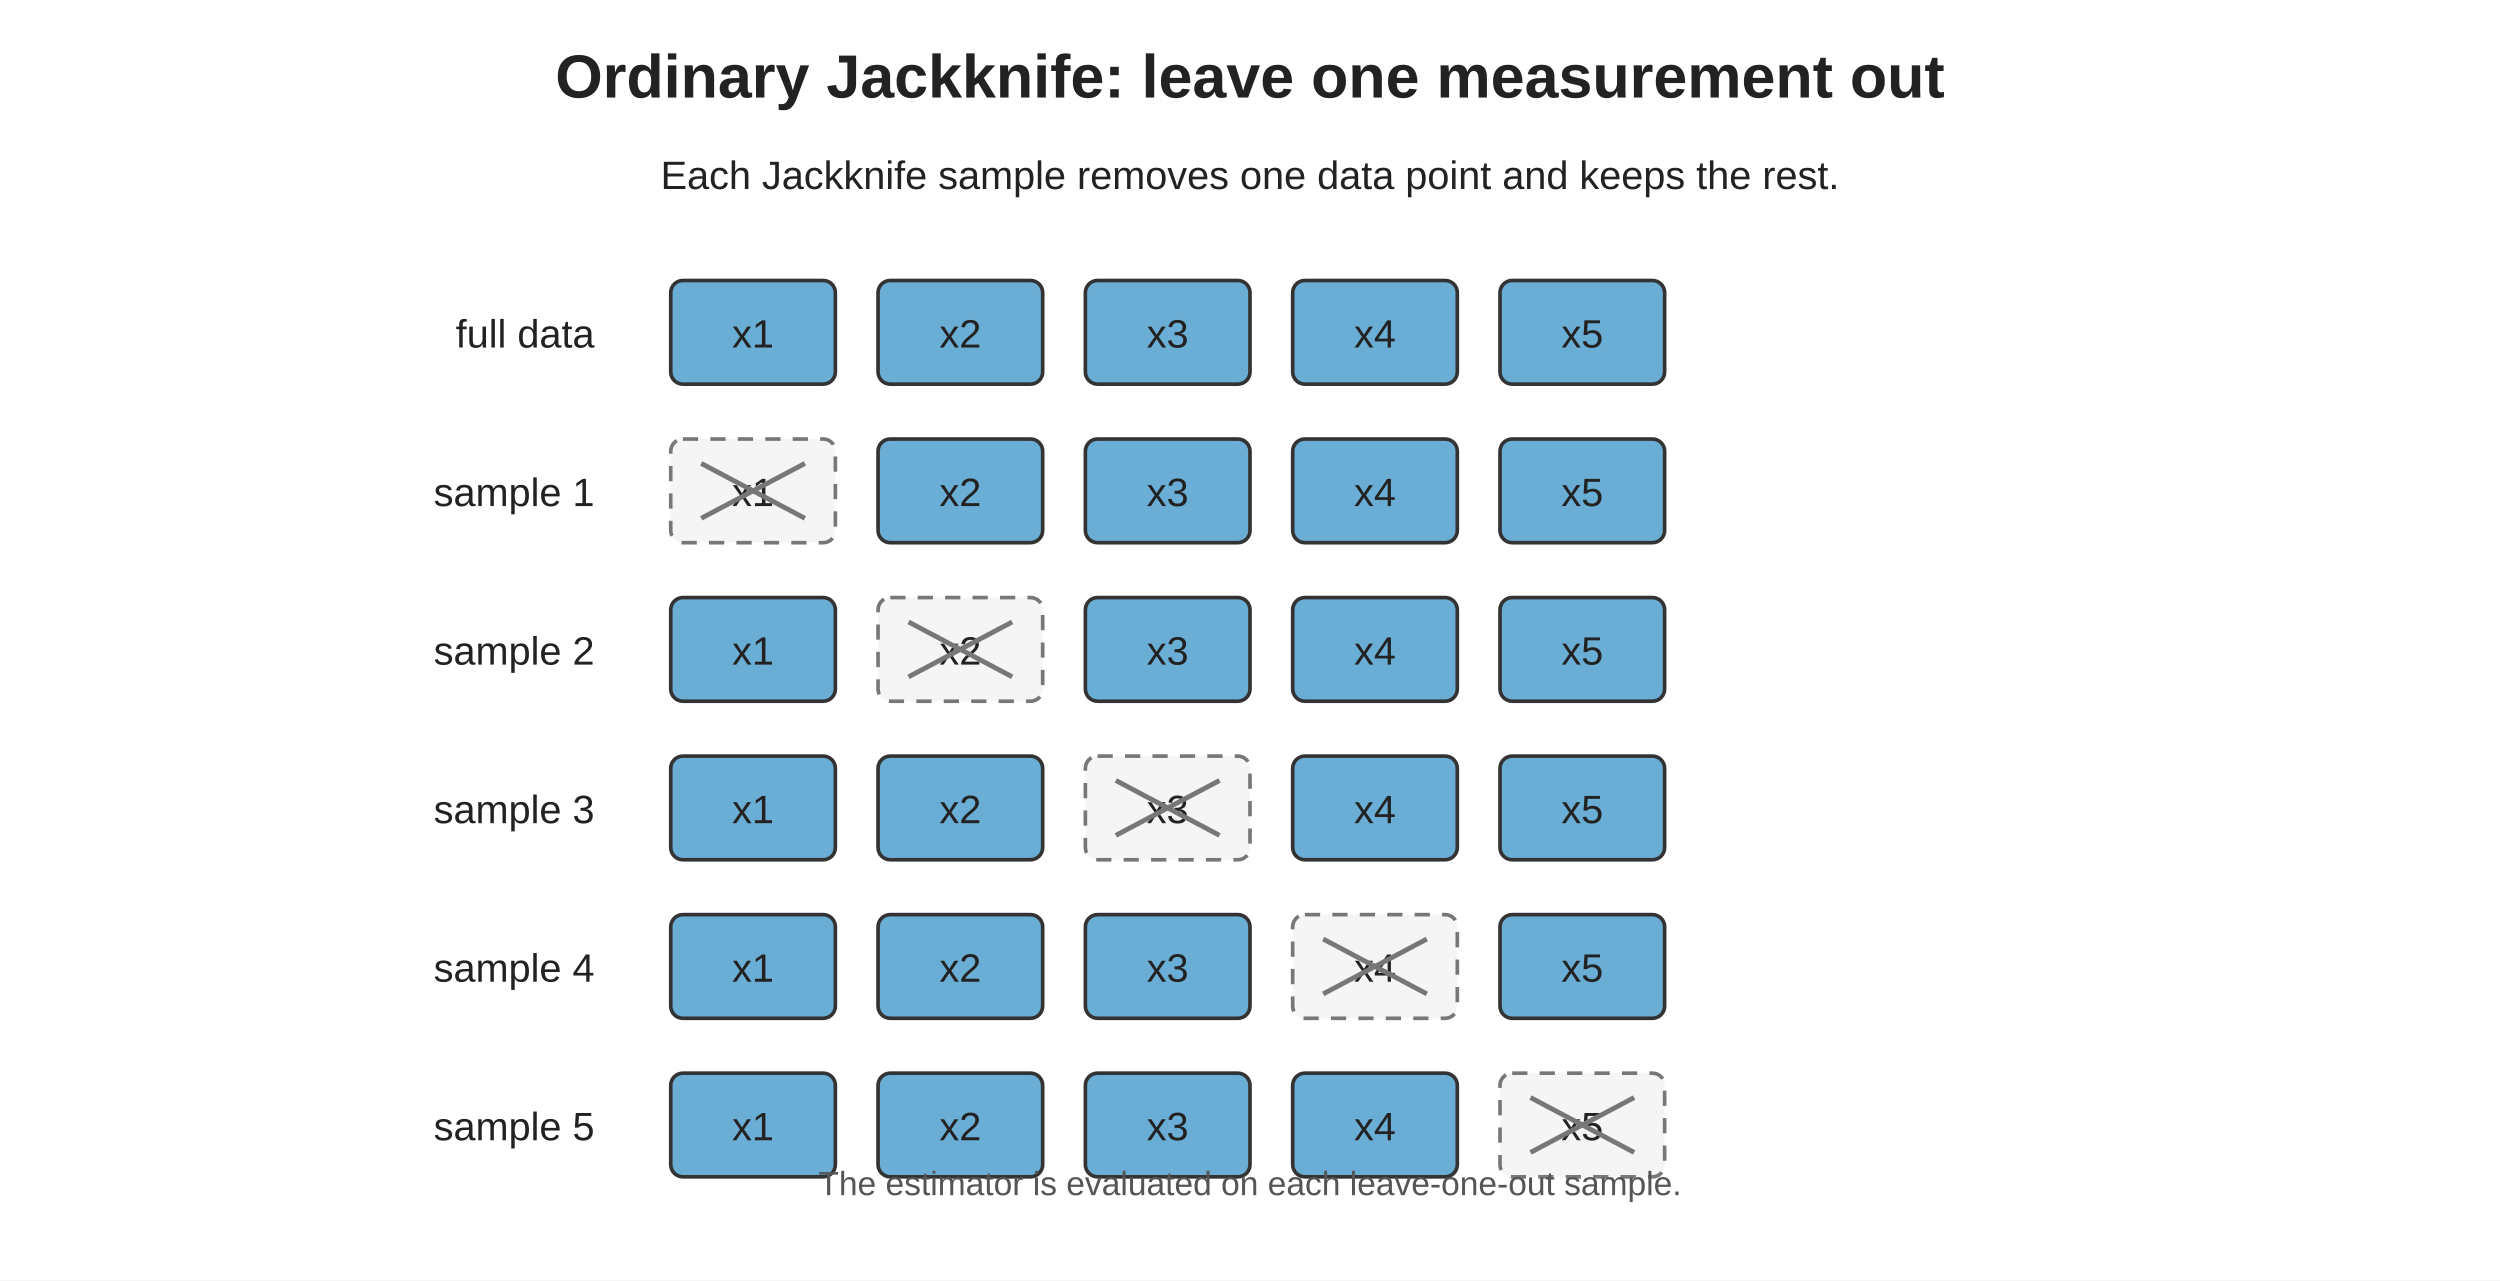
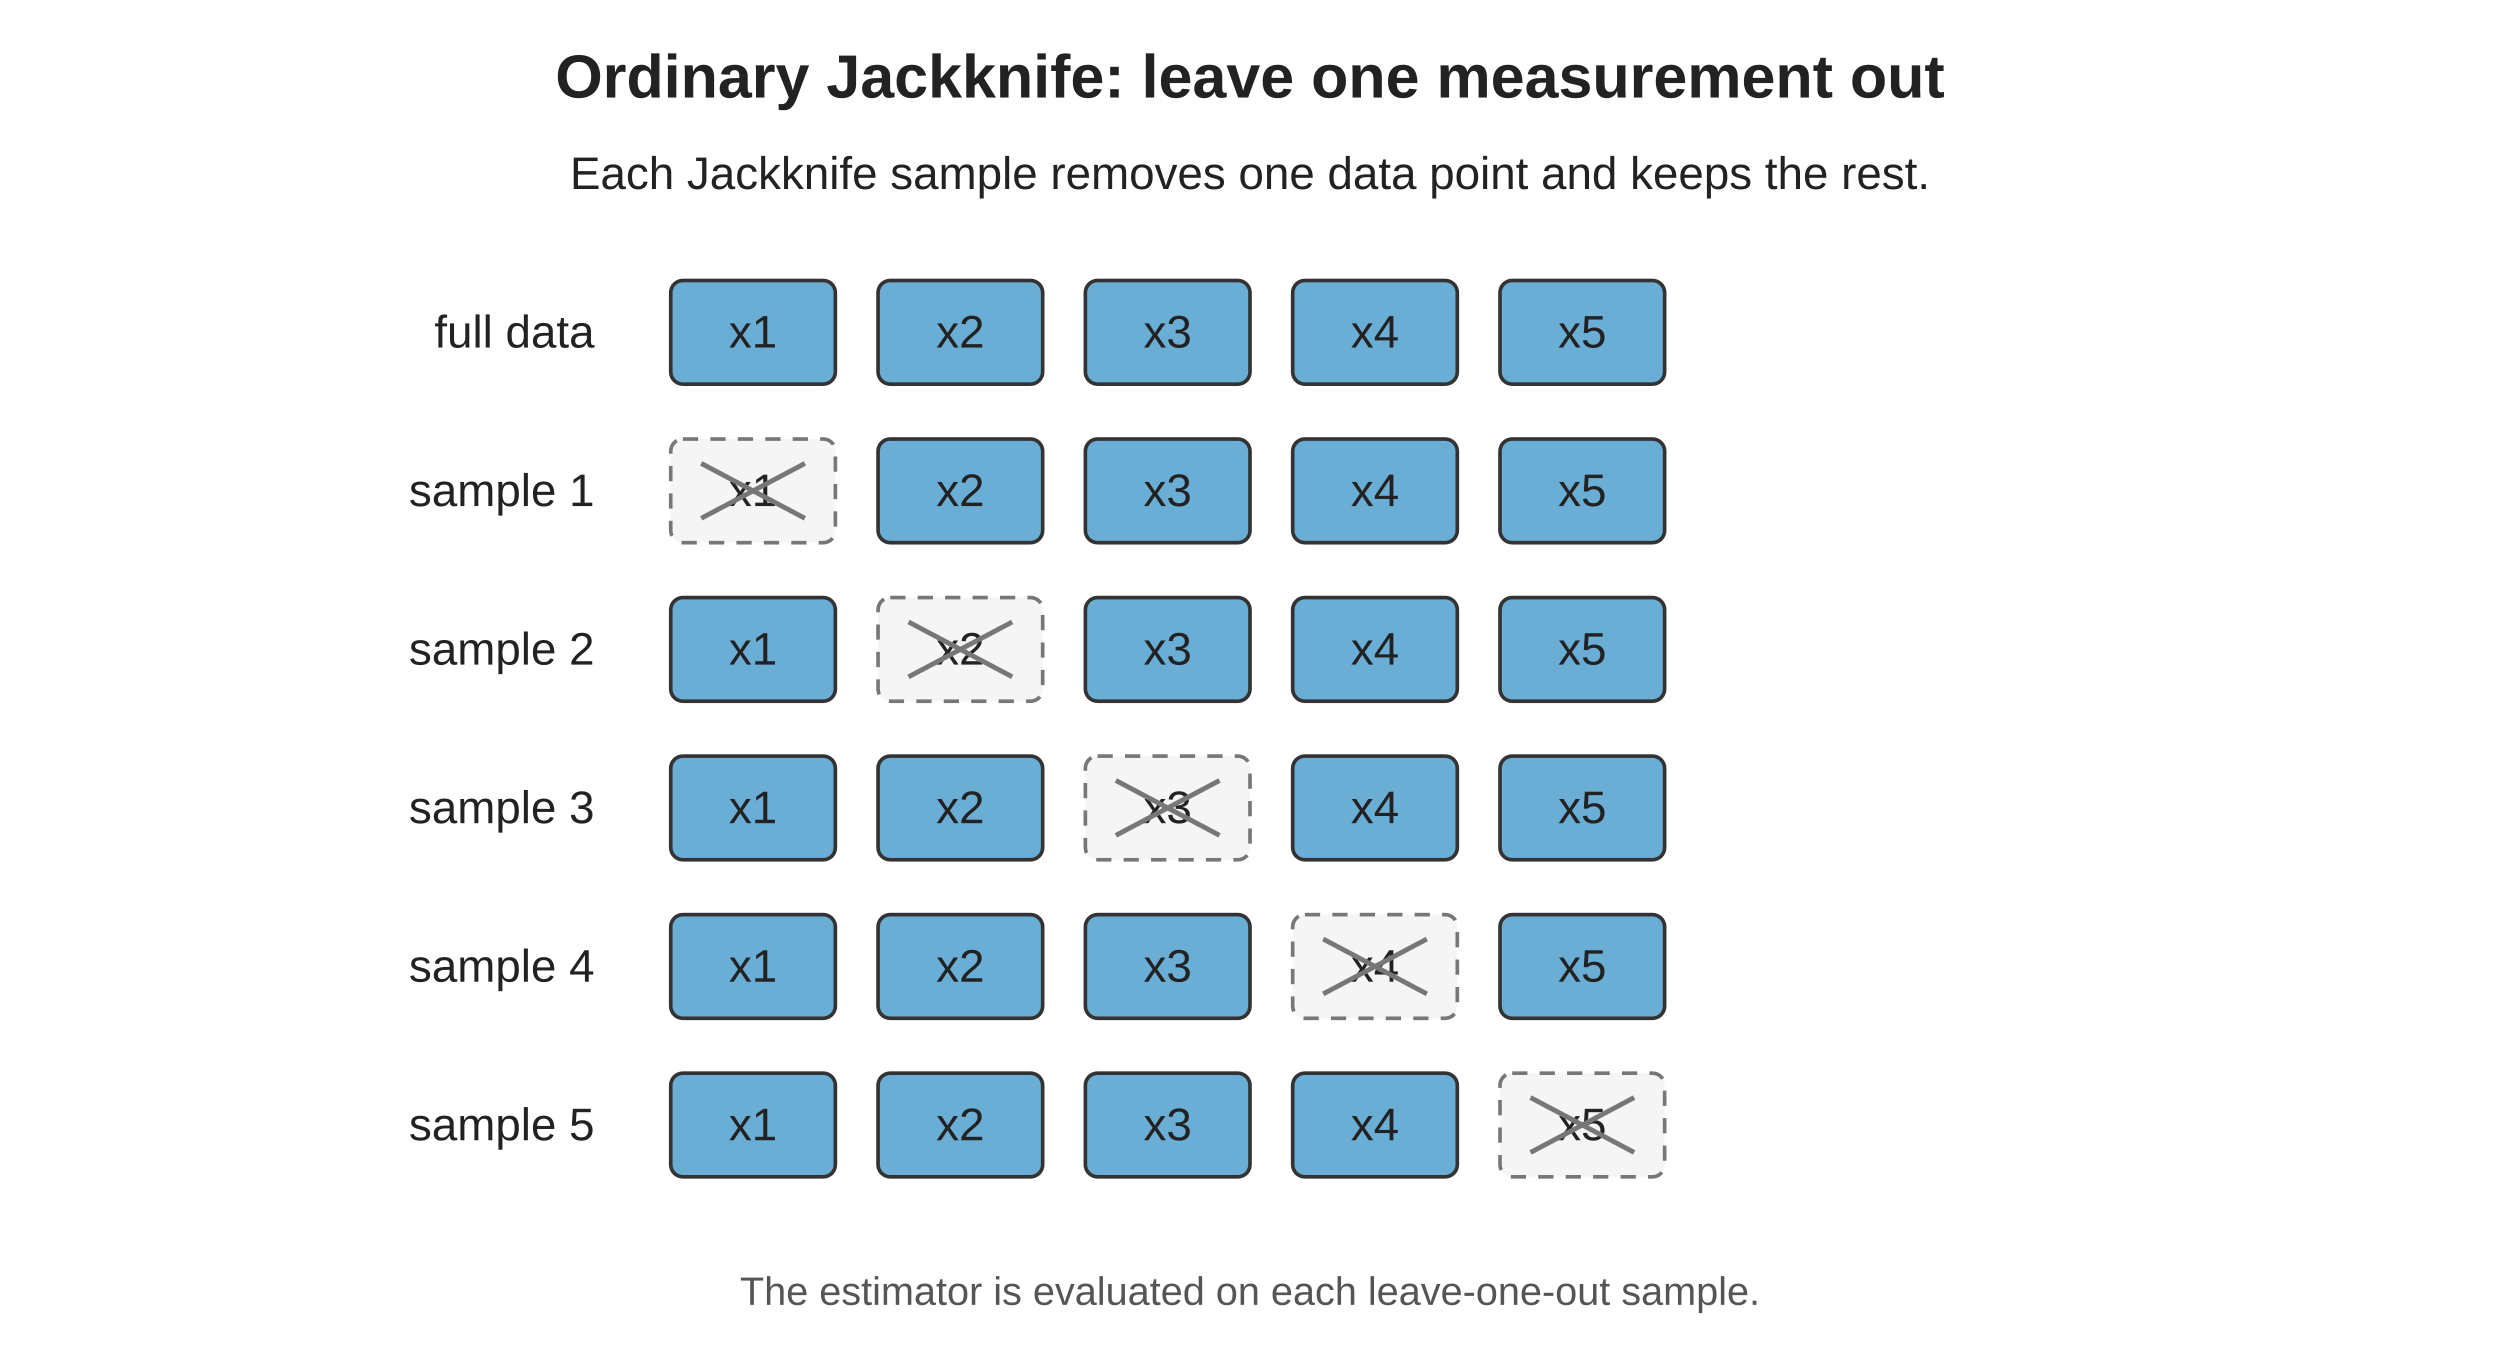
- <svg xmlns="http://www.w3.org/2000/svg" width="820" height="420" viewBox="0 0 820 420">
+ <svg xmlns="http://www.w3.org/2000/svg" width="820" height="445" viewBox="0 0 820 445">
  <rect width="100%" height="100%" fill="white" />
  <style>
    text { font-family: Arial, Helvetica, sans-serif; fill: #222; }
    .title { font-size: 20px; font-weight: bold; }
-     .label { font-size: 13px; }
-     .tick { font-size: 11px; fill: #555; }
+     .label { font-size: 15px; }
+     .tick { font-size: 13px; fill: #555; }
    .axis { stroke: #222; stroke-width: 1.2; }
    .grid { stroke: #ddd; stroke-width: 1; }
  </style>
  <text class="title" x="410" y="32" text-anchor="middle">Ordinary Jackknife: leave one measurement out</text>
  <text class="label" x="410" y="62" text-anchor="middle">Each Jackknife sample removes one data point and keeps the rest.</text>
  <text class="label" x="195" y="114" text-anchor="end">full data</text>
  <rect x="220" y="92" width="54" height="34" rx="4" fill="#6aaed6" opacity="1.0" stroke="#333" stroke-width="1.2" />
  <text class="label" x="247.0" y="114" text-anchor="middle">x1</text>
  <rect x="288" y="92" width="54" height="34" rx="4" fill="#6aaed6" opacity="1.0" stroke="#333" stroke-width="1.2" />
  <text class="label" x="315.0" y="114" text-anchor="middle">x2</text>
  <rect x="356" y="92" width="54" height="34" rx="4" fill="#6aaed6" opacity="1.0" stroke="#333" stroke-width="1.2" />
  <text class="label" x="383.0" y="114" text-anchor="middle">x3</text>
  <rect x="424" y="92" width="54" height="34" rx="4" fill="#6aaed6" opacity="1.0" stroke="#333" stroke-width="1.2" />
  <text class="label" x="451.0" y="114" text-anchor="middle">x4</text>
  <rect x="492" y="92" width="54" height="34" rx="4" fill="#6aaed6" opacity="1.0" stroke="#333" stroke-width="1.2" />
  <text class="label" x="519.0" y="114" text-anchor="middle">x5</text>
  <text class="label" x="195" y="166" text-anchor="end">sample 1</text>
  <rect x="220" y="144" width="54" height="34" rx="4" fill="#f5f5f5" opacity="1.0" stroke="#777" stroke-width="1.2" stroke-dasharray="5,4" />
  <text class="label" x="247.0" y="166" text-anchor="middle">x1</text>
  <line x1="230" y1="152" x2="264" y2="170" stroke="#777" stroke-width="1.6" />
  <line x1="264" y1="152" x2="230" y2="170" stroke="#777" stroke-width="1.6" />
  <rect x="288" y="144" width="54" height="34" rx="4" fill="#6aaed6" opacity="1.0" stroke="#333" stroke-width="1.2" />
  <text class="label" x="315.0" y="166" text-anchor="middle">x2</text>
  <rect x="356" y="144" width="54" height="34" rx="4" fill="#6aaed6" opacity="1.0" stroke="#333" stroke-width="1.2" />
  <text class="label" x="383.0" y="166" text-anchor="middle">x3</text>
  <rect x="424" y="144" width="54" height="34" rx="4" fill="#6aaed6" opacity="1.0" stroke="#333" stroke-width="1.2" />
  <text class="label" x="451.0" y="166" text-anchor="middle">x4</text>
  <rect x="492" y="144" width="54" height="34" rx="4" fill="#6aaed6" opacity="1.0" stroke="#333" stroke-width="1.2" />
  <text class="label" x="519.0" y="166" text-anchor="middle">x5</text>
  <text class="label" x="195" y="218" text-anchor="end">sample 2</text>
  <rect x="220" y="196" width="54" height="34" rx="4" fill="#6aaed6" opacity="1.0" stroke="#333" stroke-width="1.2" />
  <text class="label" x="247.0" y="218" text-anchor="middle">x1</text>
  <rect x="288" y="196" width="54" height="34" rx="4" fill="#f5f5f5" opacity="1.0" stroke="#777" stroke-width="1.2" stroke-dasharray="5,4" />
  <text class="label" x="315.0" y="218" text-anchor="middle">x2</text>
  <line x1="298" y1="204" x2="332" y2="222" stroke="#777" stroke-width="1.6" />
  <line x1="332" y1="204" x2="298" y2="222" stroke="#777" stroke-width="1.6" />
  <rect x="356" y="196" width="54" height="34" rx="4" fill="#6aaed6" opacity="1.0" stroke="#333" stroke-width="1.2" />
  <text class="label" x="383.0" y="218" text-anchor="middle">x3</text>
  <rect x="424" y="196" width="54" height="34" rx="4" fill="#6aaed6" opacity="1.0" stroke="#333" stroke-width="1.2" />
  <text class="label" x="451.0" y="218" text-anchor="middle">x4</text>
  <rect x="492" y="196" width="54" height="34" rx="4" fill="#6aaed6" opacity="1.0" stroke="#333" stroke-width="1.2" />
  <text class="label" x="519.0" y="218" text-anchor="middle">x5</text>
  <text class="label" x="195" y="270" text-anchor="end">sample 3</text>
  <rect x="220" y="248" width="54" height="34" rx="4" fill="#6aaed6" opacity="1.0" stroke="#333" stroke-width="1.2" />
  <text class="label" x="247.0" y="270" text-anchor="middle">x1</text>
  <rect x="288" y="248" width="54" height="34" rx="4" fill="#6aaed6" opacity="1.0" stroke="#333" stroke-width="1.2" />
  <text class="label" x="315.0" y="270" text-anchor="middle">x2</text>
  <rect x="356" y="248" width="54" height="34" rx="4" fill="#f5f5f5" opacity="1.0" stroke="#777" stroke-width="1.2" stroke-dasharray="5,4" />
  <text class="label" x="383.0" y="270" text-anchor="middle">x3</text>
  <line x1="366" y1="256" x2="400" y2="274" stroke="#777" stroke-width="1.6" />
  <line x1="400" y1="256" x2="366" y2="274" stroke="#777" stroke-width="1.6" />
  <rect x="424" y="248" width="54" height="34" rx="4" fill="#6aaed6" opacity="1.0" stroke="#333" stroke-width="1.2" />
  <text class="label" x="451.0" y="270" text-anchor="middle">x4</text>
  <rect x="492" y="248" width="54" height="34" rx="4" fill="#6aaed6" opacity="1.0" stroke="#333" stroke-width="1.2" />
  <text class="label" x="519.0" y="270" text-anchor="middle">x5</text>
  <text class="label" x="195" y="322" text-anchor="end">sample 4</text>
  <rect x="220" y="300" width="54" height="34" rx="4" fill="#6aaed6" opacity="1.0" stroke="#333" stroke-width="1.2" />
  <text class="label" x="247.0" y="322" text-anchor="middle">x1</text>
  <rect x="288" y="300" width="54" height="34" rx="4" fill="#6aaed6" opacity="1.0" stroke="#333" stroke-width="1.2" />
  <text class="label" x="315.0" y="322" text-anchor="middle">x2</text>
  <rect x="356" y="300" width="54" height="34" rx="4" fill="#6aaed6" opacity="1.0" stroke="#333" stroke-width="1.2" />
  <text class="label" x="383.0" y="322" text-anchor="middle">x3</text>
  <rect x="424" y="300" width="54" height="34" rx="4" fill="#f5f5f5" opacity="1.0" stroke="#777" stroke-width="1.2" stroke-dasharray="5,4" />
  <text class="label" x="451.0" y="322" text-anchor="middle">x4</text>
  <line x1="434" y1="308" x2="468" y2="326" stroke="#777" stroke-width="1.6" />
  <line x1="468" y1="308" x2="434" y2="326" stroke="#777" stroke-width="1.6" />
  <rect x="492" y="300" width="54" height="34" rx="4" fill="#6aaed6" opacity="1.0" stroke="#333" stroke-width="1.2" />
  <text class="label" x="519.0" y="322" text-anchor="middle">x5</text>
  <text class="label" x="195" y="374" text-anchor="end">sample 5</text>
  <rect x="220" y="352" width="54" height="34" rx="4" fill="#6aaed6" opacity="1.0" stroke="#333" stroke-width="1.2" />
  <text class="label" x="247.0" y="374" text-anchor="middle">x1</text>
  <rect x="288" y="352" width="54" height="34" rx="4" fill="#6aaed6" opacity="1.0" stroke="#333" stroke-width="1.2" />
  <text class="label" x="315.0" y="374" text-anchor="middle">x2</text>
  <rect x="356" y="352" width="54" height="34" rx="4" fill="#6aaed6" opacity="1.0" stroke="#333" stroke-width="1.2" />
  <text class="label" x="383.0" y="374" text-anchor="middle">x3</text>
  <rect x="424" y="352" width="54" height="34" rx="4" fill="#6aaed6" opacity="1.0" stroke="#333" stroke-width="1.2" />
  <text class="label" x="451.0" y="374" text-anchor="middle">x4</text>
  <rect x="492" y="352" width="54" height="34" rx="4" fill="#f5f5f5" opacity="1.0" stroke="#777" stroke-width="1.2" stroke-dasharray="5,4" />
  <text class="label" x="519.0" y="374" text-anchor="middle">x5</text>
  <line x1="502" y1="360" x2="536" y2="378" stroke="#777" stroke-width="1.6" />
  <line x1="536" y1="360" x2="502" y2="378" stroke="#777" stroke-width="1.6" />
-   <text class="tick" x="410" y="392" text-anchor="middle">The estimator is evaluated on each leave-one-out sample.</text>
+   <text class="tick" x="410" y="428" text-anchor="middle">The estimator is evaluated on each leave-one-out sample.</text>
</svg>
